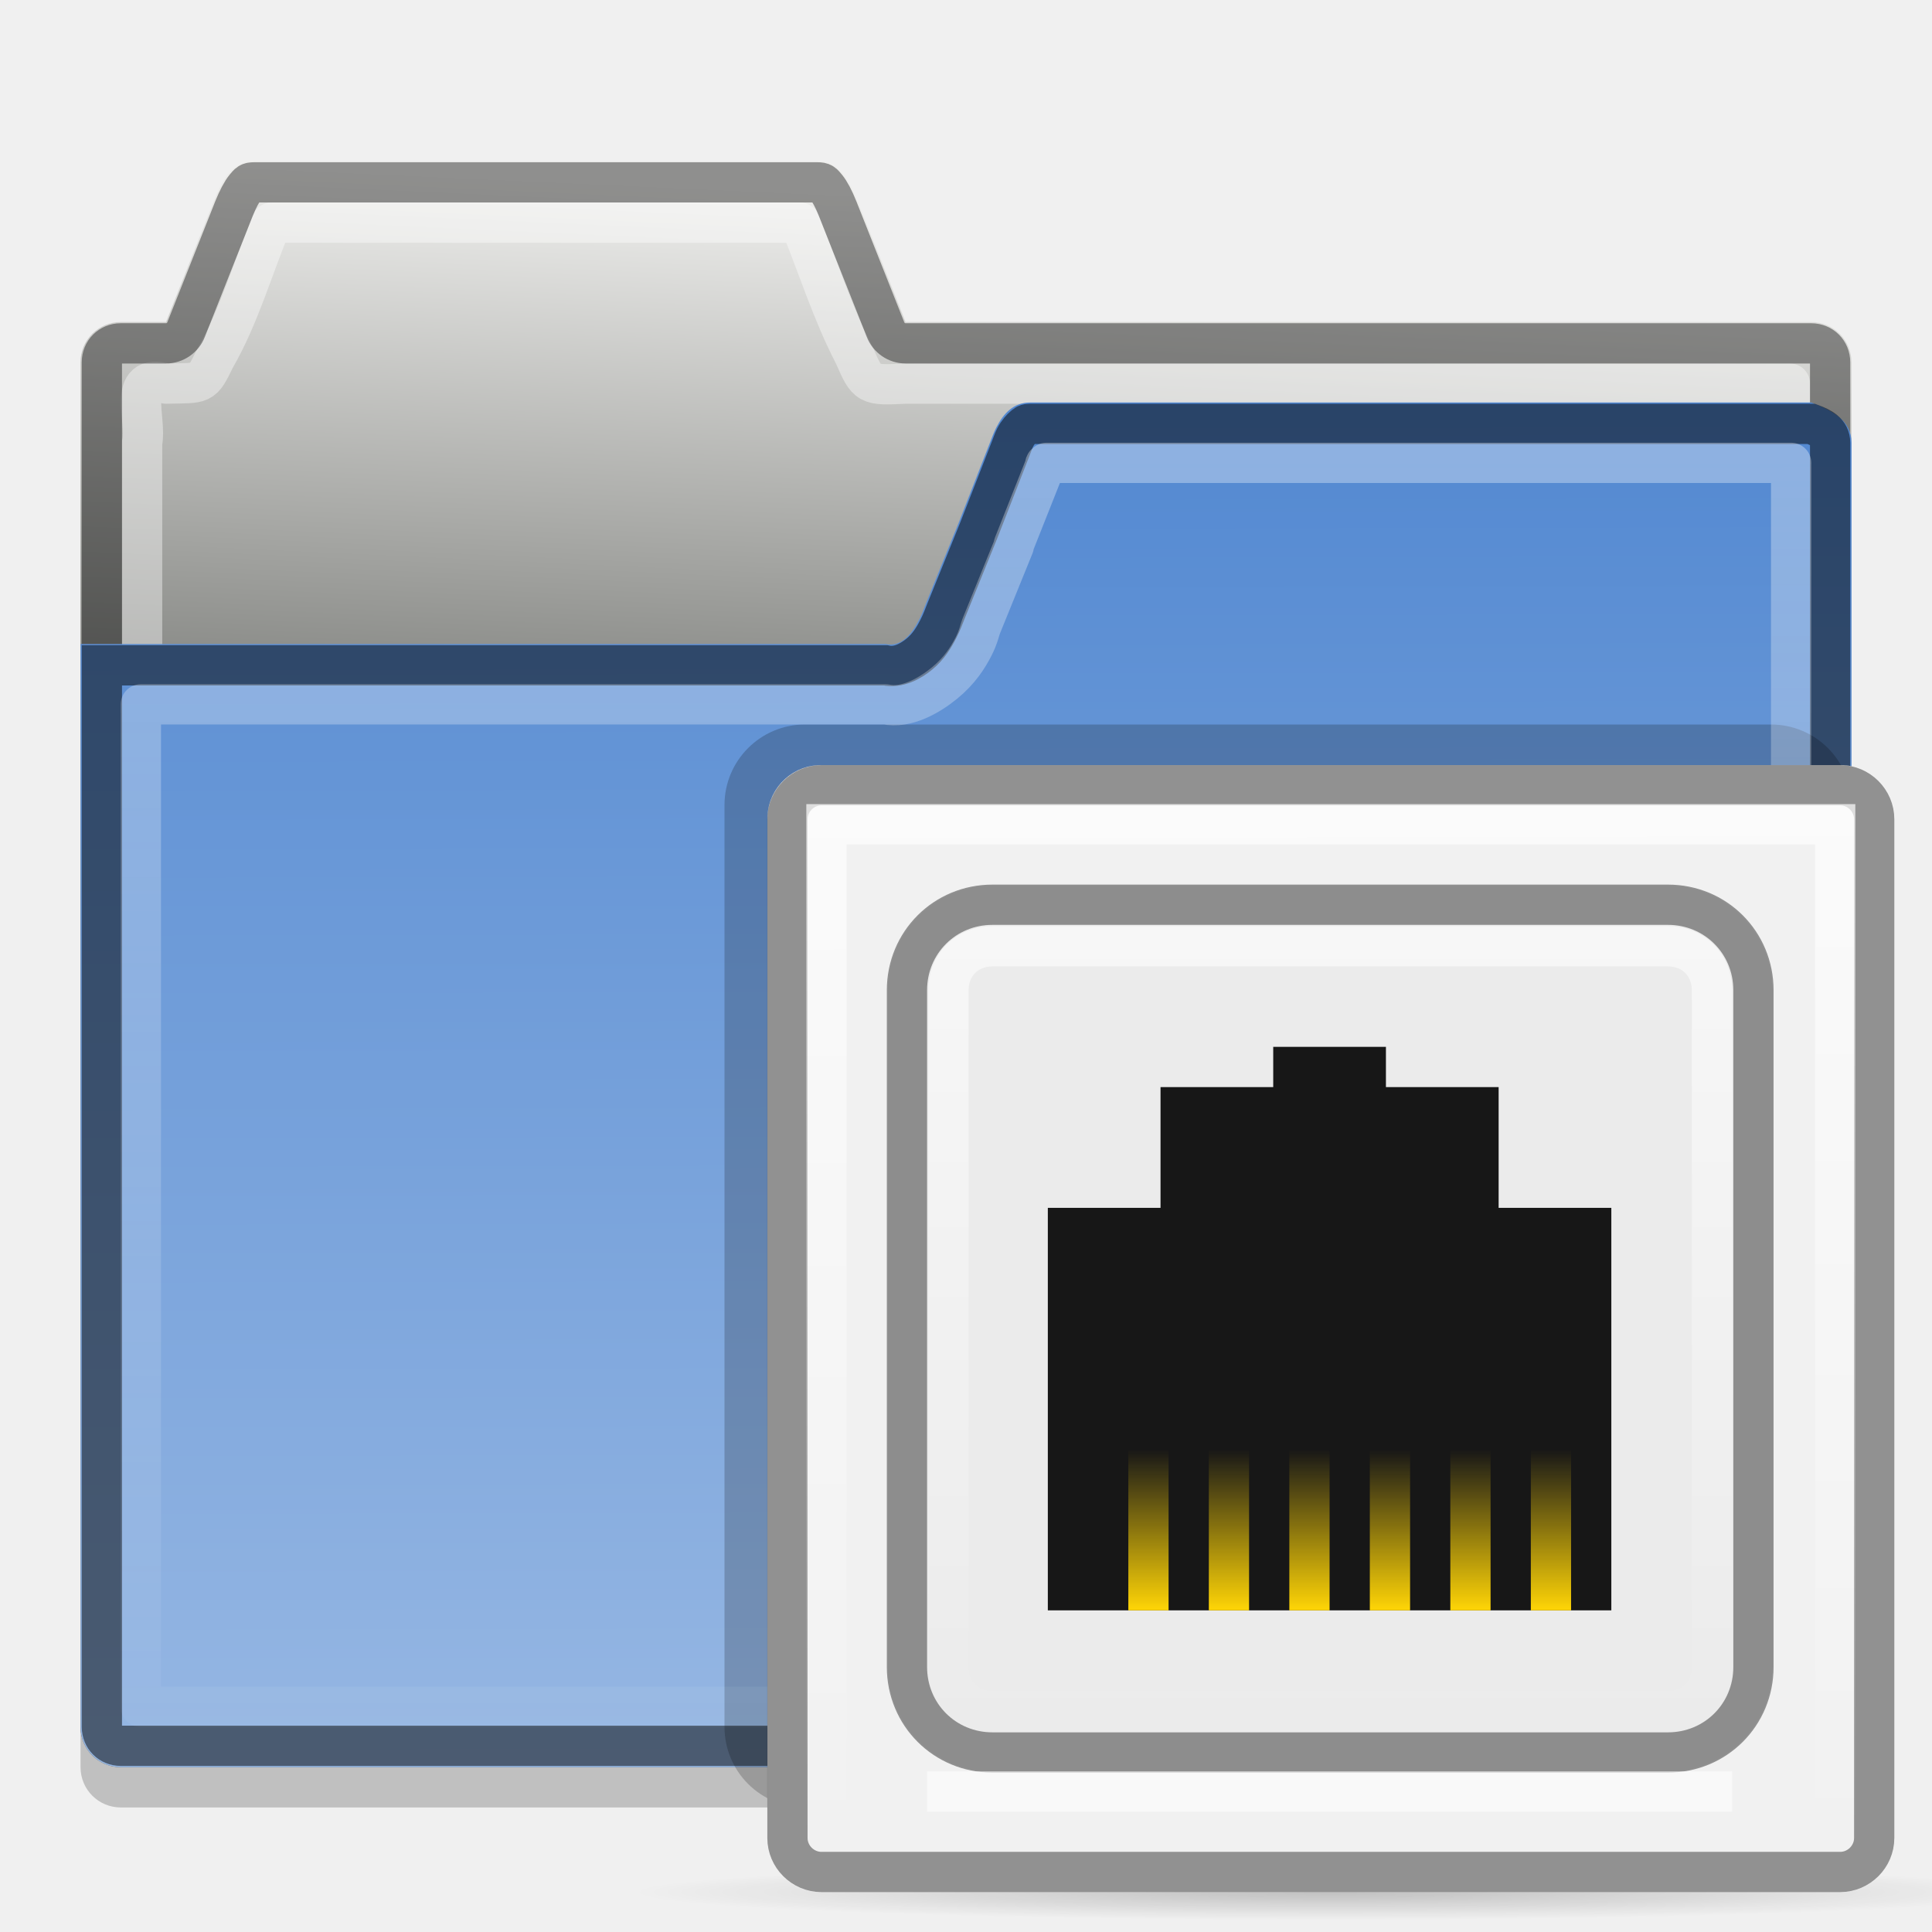
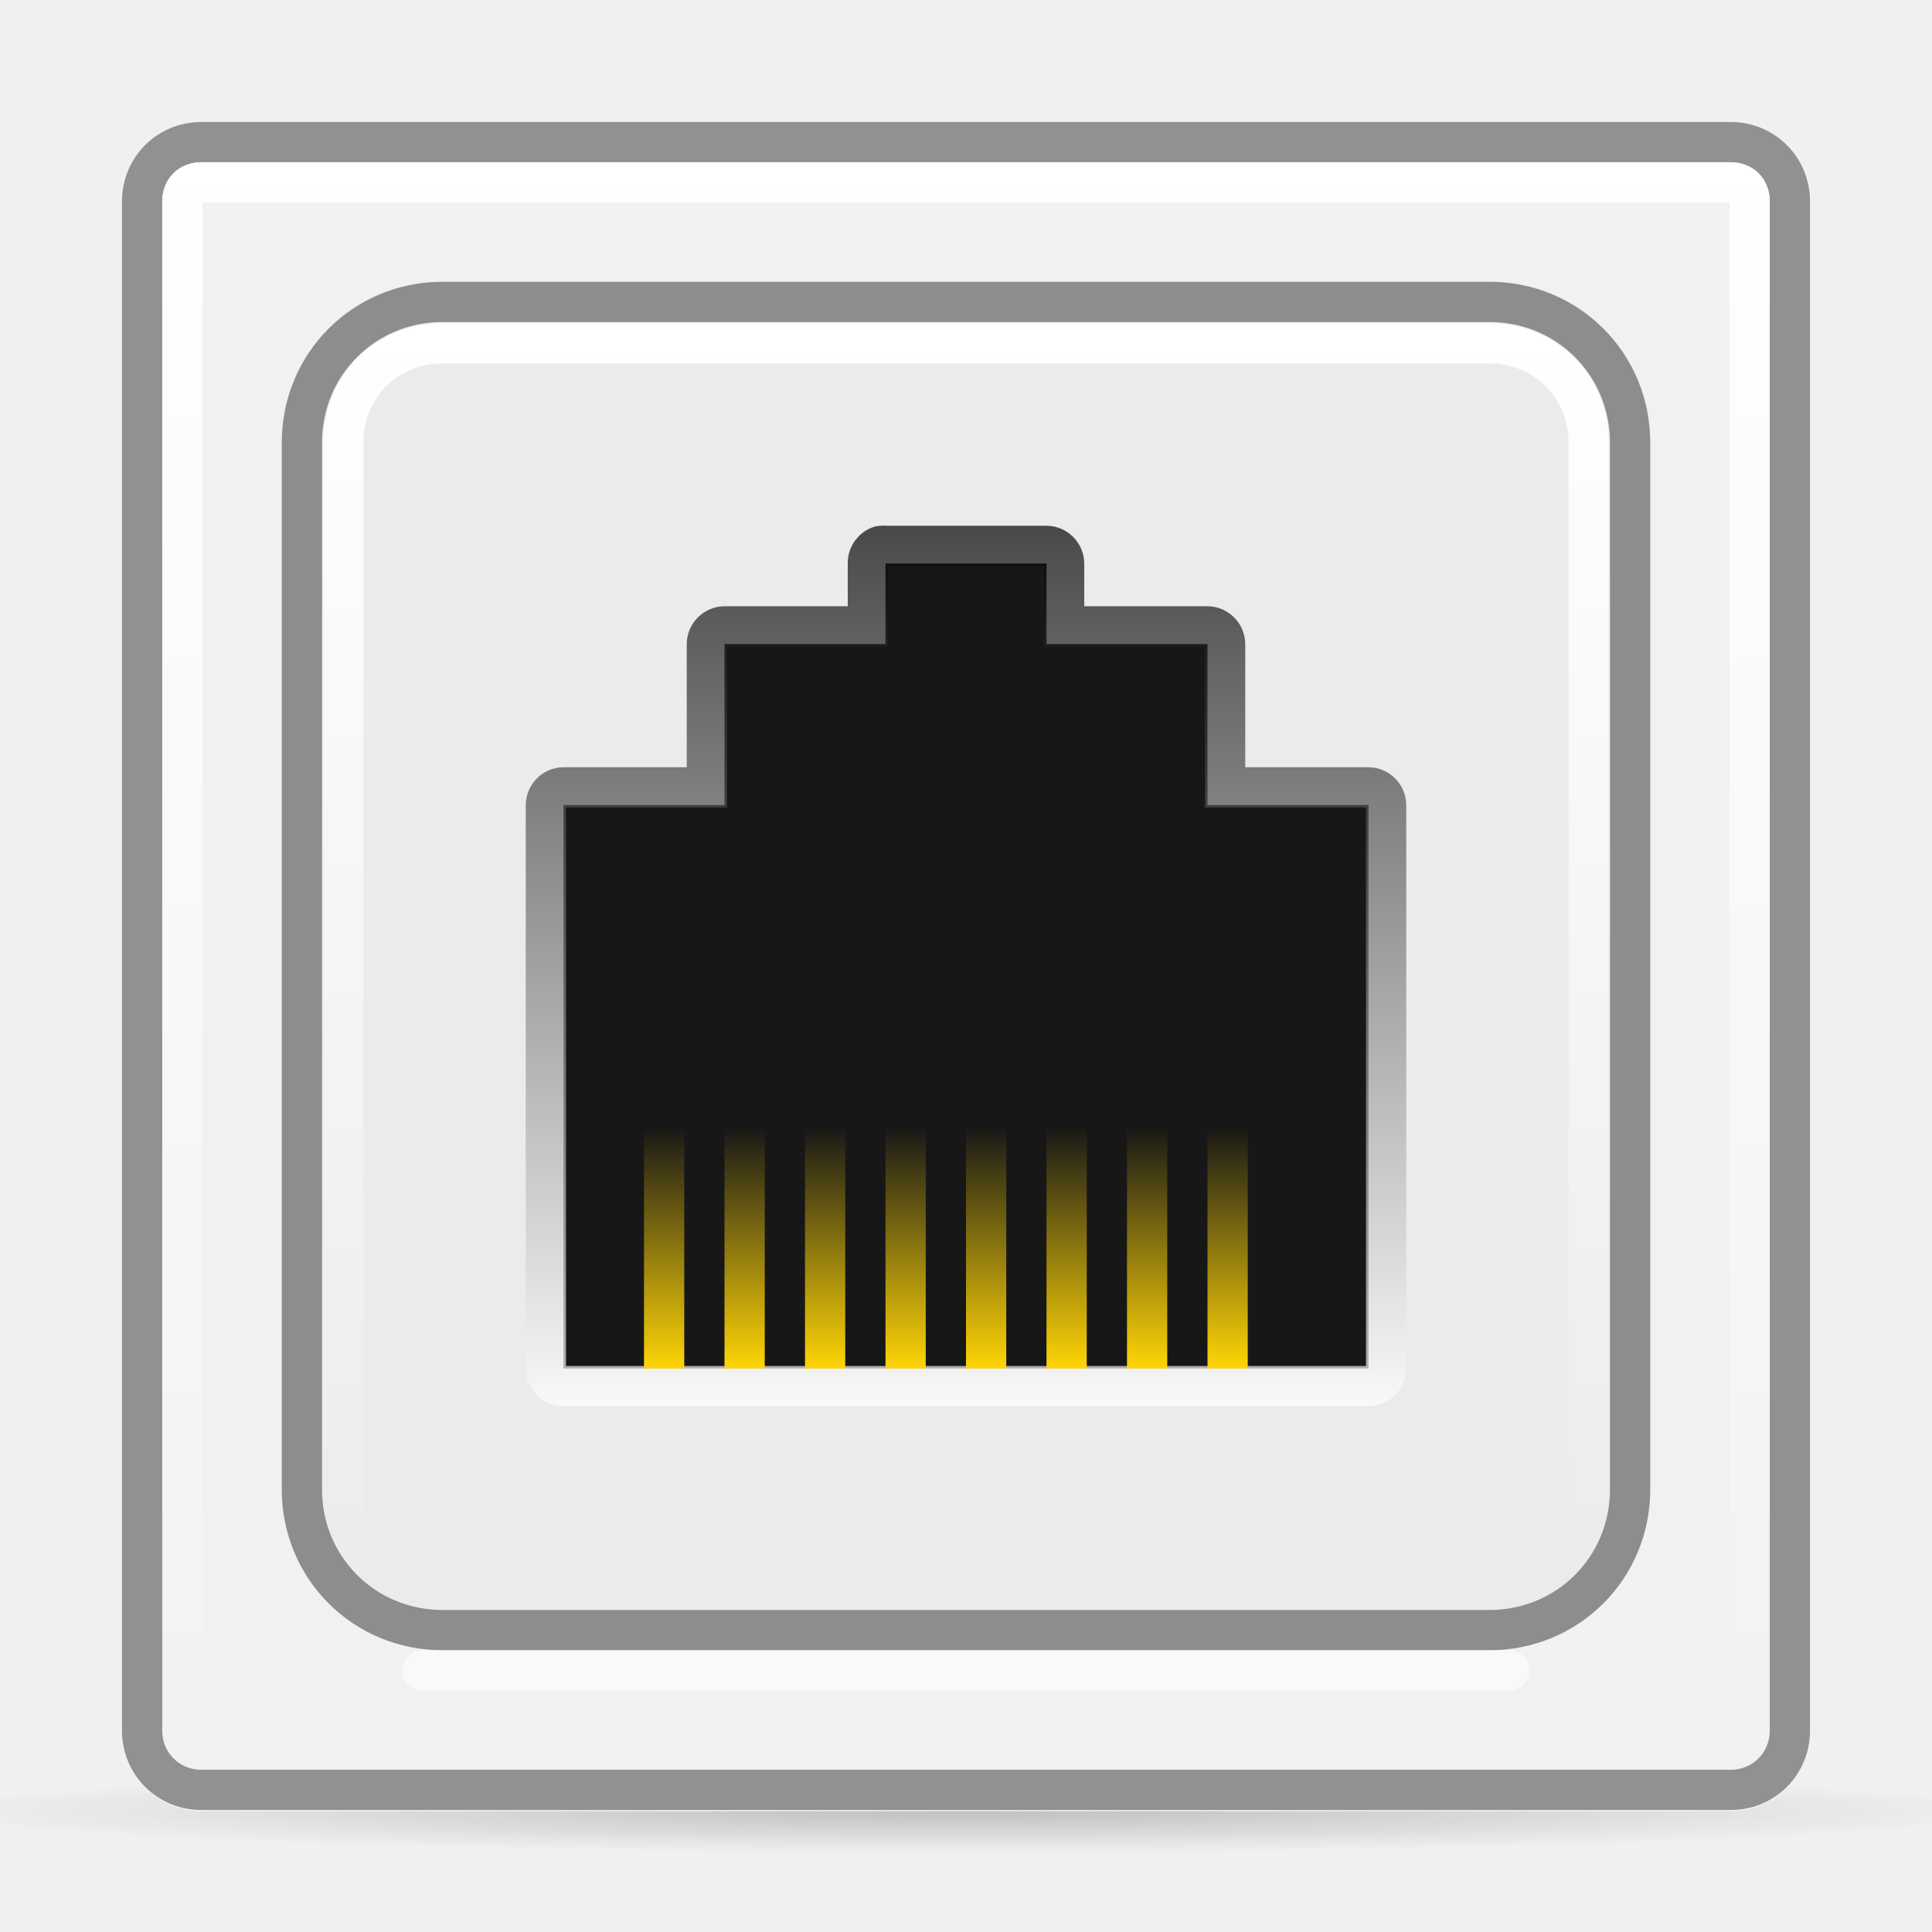
- <svg xmlns="http://www.w3.org/2000/svg" xmlns:xlink="http://www.w3.org/1999/xlink" version="1.0" width="48" height="48">
-   <defs id="defs5">
-     <linearGradient id="linearGradient854">
-       <stop id="stop856" stop-color="#5288d1" />
-       <stop id="stop858" offset="1" stop-color="#96b7e3" />
+ <svg xmlns="http://www.w3.org/2000/svg" xmlns:xlink="http://www.w3.org/1999/xlink" height="48" width="48" version="1.1">
+   <defs id="defs6">
+     <linearGradient id="linearGradient3869">
+       <stop stop-color="#ebebeb" id="stop3871" />
+       <stop stop-color="#ebebeb" offset="1" id="stop3873" />
    </linearGradient>
-     <linearGradient id="linearGradient4007">
-       <stop id="stop4009" stop-color="#ffffff" />
-       <stop id="stop4011" offset="1" stop-color="#ffffff" stop-opacity="0" />
-     </linearGradient>
-     <linearGradient id="linearGradient3985">
-       <stop id="stop3987" stop-color="#eeeeec" />
-       <stop id="stop3989" offset="1" stop-color="#555753" />
-     </linearGradient>
-     <linearGradient y1="-6.975" x2="0" y2="47.556" id="linearGradient3074" xlink:href="#linearGradient4007" gradientUnits="userSpaceOnUse" />
-     <linearGradient x1="3.153" y1="3.993" x2="2.281" y2="22.971" id="linearGradient3083" xlink:href="#linearGradient3985" gradientUnits="userSpaceOnUse" />
-     <linearGradient x1="45.932" y1="9.868" x2="46" y2="43.631" id="linearGradient852" xlink:href="#linearGradient854" gradientUnits="userSpaceOnUse" />
-     <linearGradient y1="28" x2="0" y2="34" id="linearGradient3860" xlink:href="#linearGradient4663" gradientUnits="userSpaceOnUse" gradientTransform="matrix(1,0,0,0.6666667,-6.000004,0.3333331)" />
-     <linearGradient y1="28" x2="0" y2="34" id="linearGradient3851" xlink:href="#linearGradient4663" gradientUnits="userSpaceOnUse" gradientTransform="matrix(0.9999998,0,0,0.6666667,-3.999995,0.3333331)" />
-     <linearGradient y1="28" x2="0" y2="34" id="linearGradient3848" xlink:href="#linearGradient4663" gradientUnits="userSpaceOnUse" gradientTransform="matrix(1,0,0,0.6666667,-12.00001,0.3333331)" />
-     <linearGradient y1="6" x2="0" y2="26" id="linearGradient3840" xlink:href="#linearGradient4007" gradientUnits="userSpaceOnUse" />
-     <linearGradient x1="28" y1="3" x2="28.06" y2="29.03" id="linearGradient3826" xlink:href="#linearGradient4007" gradientUnits="userSpaceOnUse" />
-     <radialGradient cx="26.65" cy="48.4" r="29.604" id="radialGradient3689" xlink:href="#linearGradient3683" gradientUnits="userSpaceOnUse" gradientTransform="matrix(0.5855148,0,0,0.02335777,-0.5705969,28.86942)" />
-     <linearGradient y1="41" x2="0" y2="7" id="linearGradient3636" xlink:href="#linearGradient3869" gradientUnits="userSpaceOnUse" gradientTransform="matrix(0.6460784,0,0,0.6470588,-0.489214,0.4705887)" />
-     <linearGradient id="linearGradient3683">
-       <stop id="stop3685" stop-opacity="0.2" />
-       <stop id="stop3687" offset="1" stop-opacity="0" />
+     <linearGradient id="linearGradient3859">
+       <stop stop-color="#ffffff" id="stop3861" />
+       <stop stop-opacity="0" stop-color="#ffffff" offset="1" id="stop3863" />
    </linearGradient>
    <linearGradient id="linearGradient4663">
-       <stop id="stop4665" stop-color="#ffd506" stop-opacity="0" />
-       <stop id="stop4667" offset="1" stop-color="#ffd506" />
+       <stop stop-opacity="0" stop-color="#ffd506" id="stop4665" />
+       <stop stop-color="#ffd506" offset="1" id="stop4667" />
    </linearGradient>
-     <linearGradient id="linearGradient3869">
-       <stop id="stop3871" stop-color="#ebebeb" />
-       <stop id="stop3873" offset="1" stop-color="#ebebeb" />
+     <linearGradient id="linearGradient4621">
+       <stop id="stop4623" />
+       <stop stop-color="#ffffff" offset="1" id="stop4625" />
    </linearGradient>
+     <linearGradient id="linearGradient3683">
+       <stop stop-opacity="0.2" id="stop3685" />
+       <stop stop-opacity="0" offset="1" id="stop3687" />
+     </linearGradient>
+     <linearGradient gradientUnits="userSpaceOnUse" xlink:href="#linearGradient3859" id="linearGradient3628" y2="39.969" x2="0" y1="8.03" />
+     <linearGradient gradientUnits="userSpaceOnUse" xlink:href="#linearGradient3869" id="linearGradient3636" y2="7" x2="0" y1="41" />
+     <radialGradient gradientTransform="matrix(0.8782722,0,0,0.03503665,0.5941032,43.30413)" gradientUnits="userSpaceOnUse" xlink:href="#linearGradient3683" id="radialGradient3689" r="29.604" cy="48.4" cx="26.65" />
+     <linearGradient gradientUnits="userSpaceOnUse" xlink:href="#linearGradient4621" id="linearGradient4627" y2="35" x2="0" y1="13" />
+     <linearGradient gradientUnits="userSpaceOnUse" xlink:href="#linearGradient4663" id="linearGradient4669" y2="34" x2="0" y1="28" />
+     <linearGradient gradientUnits="userSpaceOnUse" xlink:href="#linearGradient3859" id="linearGradient3865" y2="45.14" x2="0" y1="3" />
  </defs>
-   <path d="m 25.594,11 c -0.415,0 -0.663,0.271 -0.844,0.625 -0.06,0.118 -0.105,0.246 -0.156,0.375 l -0.781,2 -0.812,2 c -0.051,0.129 -0.096,0.257 -0.156,0.375 -0.18,0.354 -0.438,0.713 -0.844,0.625 l -9.188,0 -4.812,0 -6,0 0,26.906 c 0,0.554 0.446,1 1,1 l 42,0 c 0.554,0 1,-0.446 1,-1 l 0,-31.906 c 0,-0.554 -0.48,-0.808 -1,-1 l -5.406,0 -8.594,0 z" id="path829" opacity="0.2" fill-rule="evenodd" color="#000000" />
-   <path d="m 6.312,4 c -0.554,0 -0.794,0.486 -1,1 L 4.125,8 3,8 C 2.446,8 2,8.446 2,9 l 0,33.906 c 0,0.554 0.446,1 1,1 l 42,0 c 0.554,0 1,-0.446 1,-1 L 46,9 C 46,8.446 45.554,8 45,8 L 22.5,8 21.312,5 c -0.206,-0.514 -0.446,-1 -1,-1 l -14,0 z" id="rect3065" fill="url(#linearGradient3083)" fill-rule="evenodd" color="#000000" />
-   <path d="M 6.75,5.531 C 6.283,6.645 5.948,7.852 5.345,8.897 5.009,9.583 5.049,9.509 4.125,9.531 c -0.984,-0.296 -0.47,0.904 -0.594,1.469 0,10.458 0,20.917 0,31.375 13.646,0 27.292,0 40.938,0 0,-10.948 0,-21.896 0,-32.844 -7.323,0 -14.646,0 -21.969,0 -0.946,0.044 -0.945,0.049 -1.277,-0.71 -0.544,-1.045 -0.904,-2.198 -1.348,-3.29 -4.375,0 -8.75,0 -13.125,0 z" id="path4021" opacity="0.4" fill="none" stroke="#ffffff" stroke-linejoin="round" color="#000000" />
-   <path d="m 6.312,4.531 c -0.12,0 -0.135,0.024 -0.219,0.125 C 6.01,4.757 5.91,4.943 5.812,5.187 l -1.188,3 A 0.538,0.538 0 0 1 4.125,8.531 H 3 c -0.265,0 -0.469,0.204 -0.469,0.469 v 33.906 c 0,0.265 0.204,0.469 0.469,0.469 h 42 c 0.265,0 0.469,-0.204 0.469,-0.469 V 9 C 45.469,8.735 45.265,8.531 45,8.531 H 22.5 A 0.538,0.538 0 0 1 22,8.187 l -1.188,-3 C 20.715,4.943 20.615,4.757 20.531,4.656 20.447,4.555 20.432,4.531 20.312,4.531 h -14 z" id="path4017" opacity="0.4" fill="none" stroke="#000000" color="#000000" />
-   <path d="m 25.594,10 c -0.415,0 -0.663,0.271 -0.844,0.625 -0.06,0.118 -0.105,0.246 -0.156,0.375 l -0.781,2 -0.812,2 c -0.051,0.129 -0.096,0.257 -0.156,0.375 -0.18,0.354 -0.438,0.713 -0.844,0.625 h -9.188 -4.812 -6 v 26.906 c 0,0.554 0.446,1 1,1 h 42 c 0.554,0 1,-0.446 1,-1 V 11 c 0,-0.554 -0.48,-0.808 -1,-1 H 39.594 31 z" id="rect3198" fill="url(#linearGradient852)" fill-rule="evenodd" color="#000000" />
-   <path d="m 25.594,10.531 c -0.091,0 -0.103,0.019 -0.156,0.062 -0.054,0.044 -0.149,0.144 -0.219,0.281 -0.037,0.073 -0.068,0.169 -0.125,0.312 l -0.781,2 -0.812,2 c -0.045,0.114 -0.104,0.275 -0.188,0.438 -0.11,0.216 -0.249,0.445 -0.469,0.625 -0.219,0.18 -0.526,0.35 -0.844,0.281 H 12.813 8 2.531 v 26.375 c 0,0.265 0.204,0.469 0.469,0.469 h 42 c 0.265,0 0.469,-0.204 0.469,-0.469 V 11 c 0,-0.265 -0.22,-0.377 -0.469,-0.469 H 39.594 31 z" id="path4003" opacity="0.5" fill="none" stroke="#000000" color="#000000" />
-   <rect width="28" height="26.906" x="18" y="18" id="rect3549" opacity="0.2" rx="2" />
-   <path d="m 26,11.5 c -0.008,0.019 -0.022,0.008 -0.031,0.031 v 0.031 l -0.781,1.969 c 1.09e-4,0.01 1.09e-4,0.021 0,0.031 l -0.812,2 c -0.035,0.087 -0.064,0.258 -0.188,0.5 -0.146,0.286 -0.352,0.605 -0.719,0.906 -0.366,0.301 -0.948,0.645 -1.469,0.531 h -9.188 -4.812 -4.5 v 24.906 h 41 V 11.5 H 39.594 31 z" id="path4005" opacity="0.5" fill="none" stroke="url(#linearGradient3074)" stroke-linejoin="round" color="#000000" />
-   <g transform="translate(18.033,17.00876)" id="g3531">
-     <path d="M 32.367,30 A 17.333,0.691 0 0 1 -2.3,30 17.333,0.691 0 1 1 32.367,30 z" id="path3681" fill="url(#radialGradient3689)" />
-     <rect width="28" height="28" rx="1.333" x="1.033" y="2" id="rect2818" fill="#f1f1f1" />
-     <rect width="21.967" height="22" rx="2.584" ry="2.588" x="4.03" y="5" id="rect3614" fill="url(#linearGradient3636)" />
-     <path d="m 13.6,9 0,1 -2.8,0 0,3 -2.8,0 0,10 14,0 0,-10 -2.8,0 0,-3 -2.8,0 0,-1 z" id="rect4610" fill="#171717" fill-rule="evenodd" color="#000000" />
-     <rect width="1" height="4" x="10" y="19" id="rect4629" fill="url(#linearGradient3860)" fill-rule="evenodd" color="#000000" />
-     <rect width="1" height="4" x="12" y="19" id="rect4631" fill="url(#linearGradient3860)" fill-rule="evenodd" color="#000000" />
-     <rect width="1" height="4" x="14" y="19" id="rect4633" fill="url(#linearGradient3860)" fill-rule="evenodd" color="#000000" />
-     <rect width="1" height="4" x="20" y="19" id="rect4637" fill="url(#linearGradient3851)" fill-rule="evenodd" color="#000000" />
-     <rect width="1" height="4" x="16" y="19" id="rect4641" fill="url(#linearGradient3848)" fill-rule="evenodd" color="#000000" />
-     <rect width="1" height="4" x="18" y="19" id="rect4643" fill="url(#linearGradient3848)" fill-rule="evenodd" color="#000000" />
-     <path d="M 2.375,2.5 C 1.914,2.5 1.531,2.882 1.531,3.344 l 0,25.312 C 1.531,29.118 1.914,29.5 2.375,29.5 l 25.312,0 c 0.461,0 0.844,-0.382 0.844,-0.844 l 0,-25.312 C 28.531,2.882 28.149,2.5 27.688,2.5 L 2.375,2.5 z" id="path3048" opacity="0.4" fill="none" stroke="#000000" />
-     <path d="m 2.5,3.469 0,25.062 25.062,0 0,-25.062 -25.062,0 z" id="path3050" opacity="0.7" fill="none" stroke="url(#linearGradient3826)" />
-     <path d="m 6.625,5.469 c -1.185,0 -2.125,0.938 -2.125,2.125 l 0,16.812 c 0,1.187 0.94,2.125 2.125,2.125 l 16.781,0 c 1.185,0 2.125,-0.938 2.125,-2.125 l 0,-16.812 c 0,-1.187 -0.94,-2.125 -2.125,-2.125 l -16.781,0 z" id="path3830" opacity="0.4" fill="none" stroke="#000000" />
-     <path d="M 6.625,6.5 C 5.995,6.5 5.531,6.962 5.531,7.594 l 0,16.812 C 5.531,25.038 5.995,25.5 6.625,25.5 l 16.781,0 C 24.036,25.5 24.5,25.038 24.5,24.406 l 0,-16.812 C 24.5,6.962 24.036,6.5 23.406,6.5 L 6.625,6.5 z" id="path3832" opacity="0.6" fill="none" stroke="url(#linearGradient3840)" />
-     <rect width="20" height="1" x="5" y="27" id="rect3842" opacity="0.6" fill="#ffffff" />
+   <path fill="url(#radialGradient3689)" id="path3681" d="m 50,45 a 26,1.037 0 0 1 -52,0 26,1.037 0 1 1 52,0 z" />
+   <rect fill="#f1f1f1" id="rect2818" y="3" x="3" rx="2" height="42" width="42" />
+   <rect fill="url(#linearGradient3636)" id="rect3614" y="7" x="7" rx="4" height="34" width="34" />
+   <path stroke="#000000" fill="none" opacity="0.4" id="path3618" d="M 11,7.5 C 9.046,7.5 7.5,9.046 7.5,11 v 26 c 0,1.954 1.546,3.5 3.5,3.5 h 26 c 1.954,0 3.5,-1.546 3.5,-3.5 V 11 C 40.5,9.046 38.954,7.5 37,7.5 H 11 z" />
+   <path stroke="url(#linearGradient3628)" fill="none" id="path3620" d="m 11,8.531 c -1.395,0 -2.469,1.073 -2.469,2.469 v 26 c 0,1.395 1.073,2.469 2.469,2.469 h 26 c 1.395,0 2.469,-1.073 2.469,-2.469 v -26 C 39.469,9.604 38.395,8.531 37,8.531 H 11 z" />
+   <path color="#000000" fill-rule="evenodd" fill="#171717" id="rect4610" d="m 22,14 0,2 -4,0 0,4 -4,0 0,14 20,0 0,-14 -4,0 0,-4 -4,0 0,-2 -4,0 z" />
+   <path color="#000000" stroke="url(#linearGradient4627)" fill="none" opacity="0.69" id="path4619" d="M 21.875,13.562 A 0.445,0.445 0 0 0 21.562,14 v 1.562 H 18 A 0.445,0.445 0 0 0 17.562,16 v 3.562 H 14 A 0.445,0.445 0 0 0 13.562,20 V 34 A 0.445,0.445 0 0 0 14,34.438 H 34 A 0.445,0.445 0 0 0 34.438,34 V 20 A 0.445,0.445 0 0 0 34,19.562 H 30.438 V 16 A 0.445,0.445 0 0 0 30,15.562 H 26.438 V 14 A 0.445,0.445 0 0 0 26,13.562 h -4 a 0.445,0.445 0 0 0 -0.125,0 z" />
+   <g fill="url(#linearGradient4669)" id="g4645">
+     <rect color="#000000" fill-rule="evenodd" id="rect4629" y="28" x="16" height="6" width="1" />
+     <rect color="#000000" fill-rule="evenodd" id="rect4631" y="28" x="18" height="6" width="1" />
+     <rect color="#000000" fill-rule="evenodd" id="rect4633" y="28" x="20" height="6" width="1" />
+     <rect color="#000000" fill-rule="evenodd" id="rect4635" y="28" x="22" height="6" width="1" />
+     <rect color="#000000" fill-rule="evenodd" id="rect4637" y="28" x="24" height="6" width="1" />
+     <rect color="#000000" fill-rule="evenodd" id="rect4639" y="28" x="26" height="6" width="1" />
+     <rect color="#000000" fill-rule="evenodd" id="rect4641" y="28" x="28" height="6" width="1" />
+     <rect color="#000000" fill-rule="evenodd" id="rect4643" y="28" x="30" height="6" width="1" />
  </g>
+   <path stroke="#000000" fill="none" opacity="0.4" id="path3087" d="m 5,3.531 c -0.818,0 -1.469,0.651 -1.469,1.469 v 38 c 0,0.818 0.651,1.469 1.469,1.469 h 38 c 0.818,0 1.469,-0.651 1.469,-1.469 v -38 C 44.469,4.182 43.818,3.531 43,3.531 H 5 z" />
+   <path stroke="url(#linearGradient3865)" fill="none" id="path3089" d="m 5,4.531 c -0.285,0 -0.469,0.184 -0.469,0.469 v 38 c 0,0.285 0.184,0.469 0.469,0.469 h 38 c 0.285,0 0.469,-0.184 0.469,-0.469 v -38 C 43.469,4.715 43.285,4.531 43,4.531 H 5 z" />
+   <rect stroke-linecap="round" stroke-linejoin="round" stroke="#ffffff" fill="#ffffff" stroke-opacity="0" opacity="0.6" id="rect3867" y="41" x="10" rx="0.5" height="1" width="28" />
</svg>
